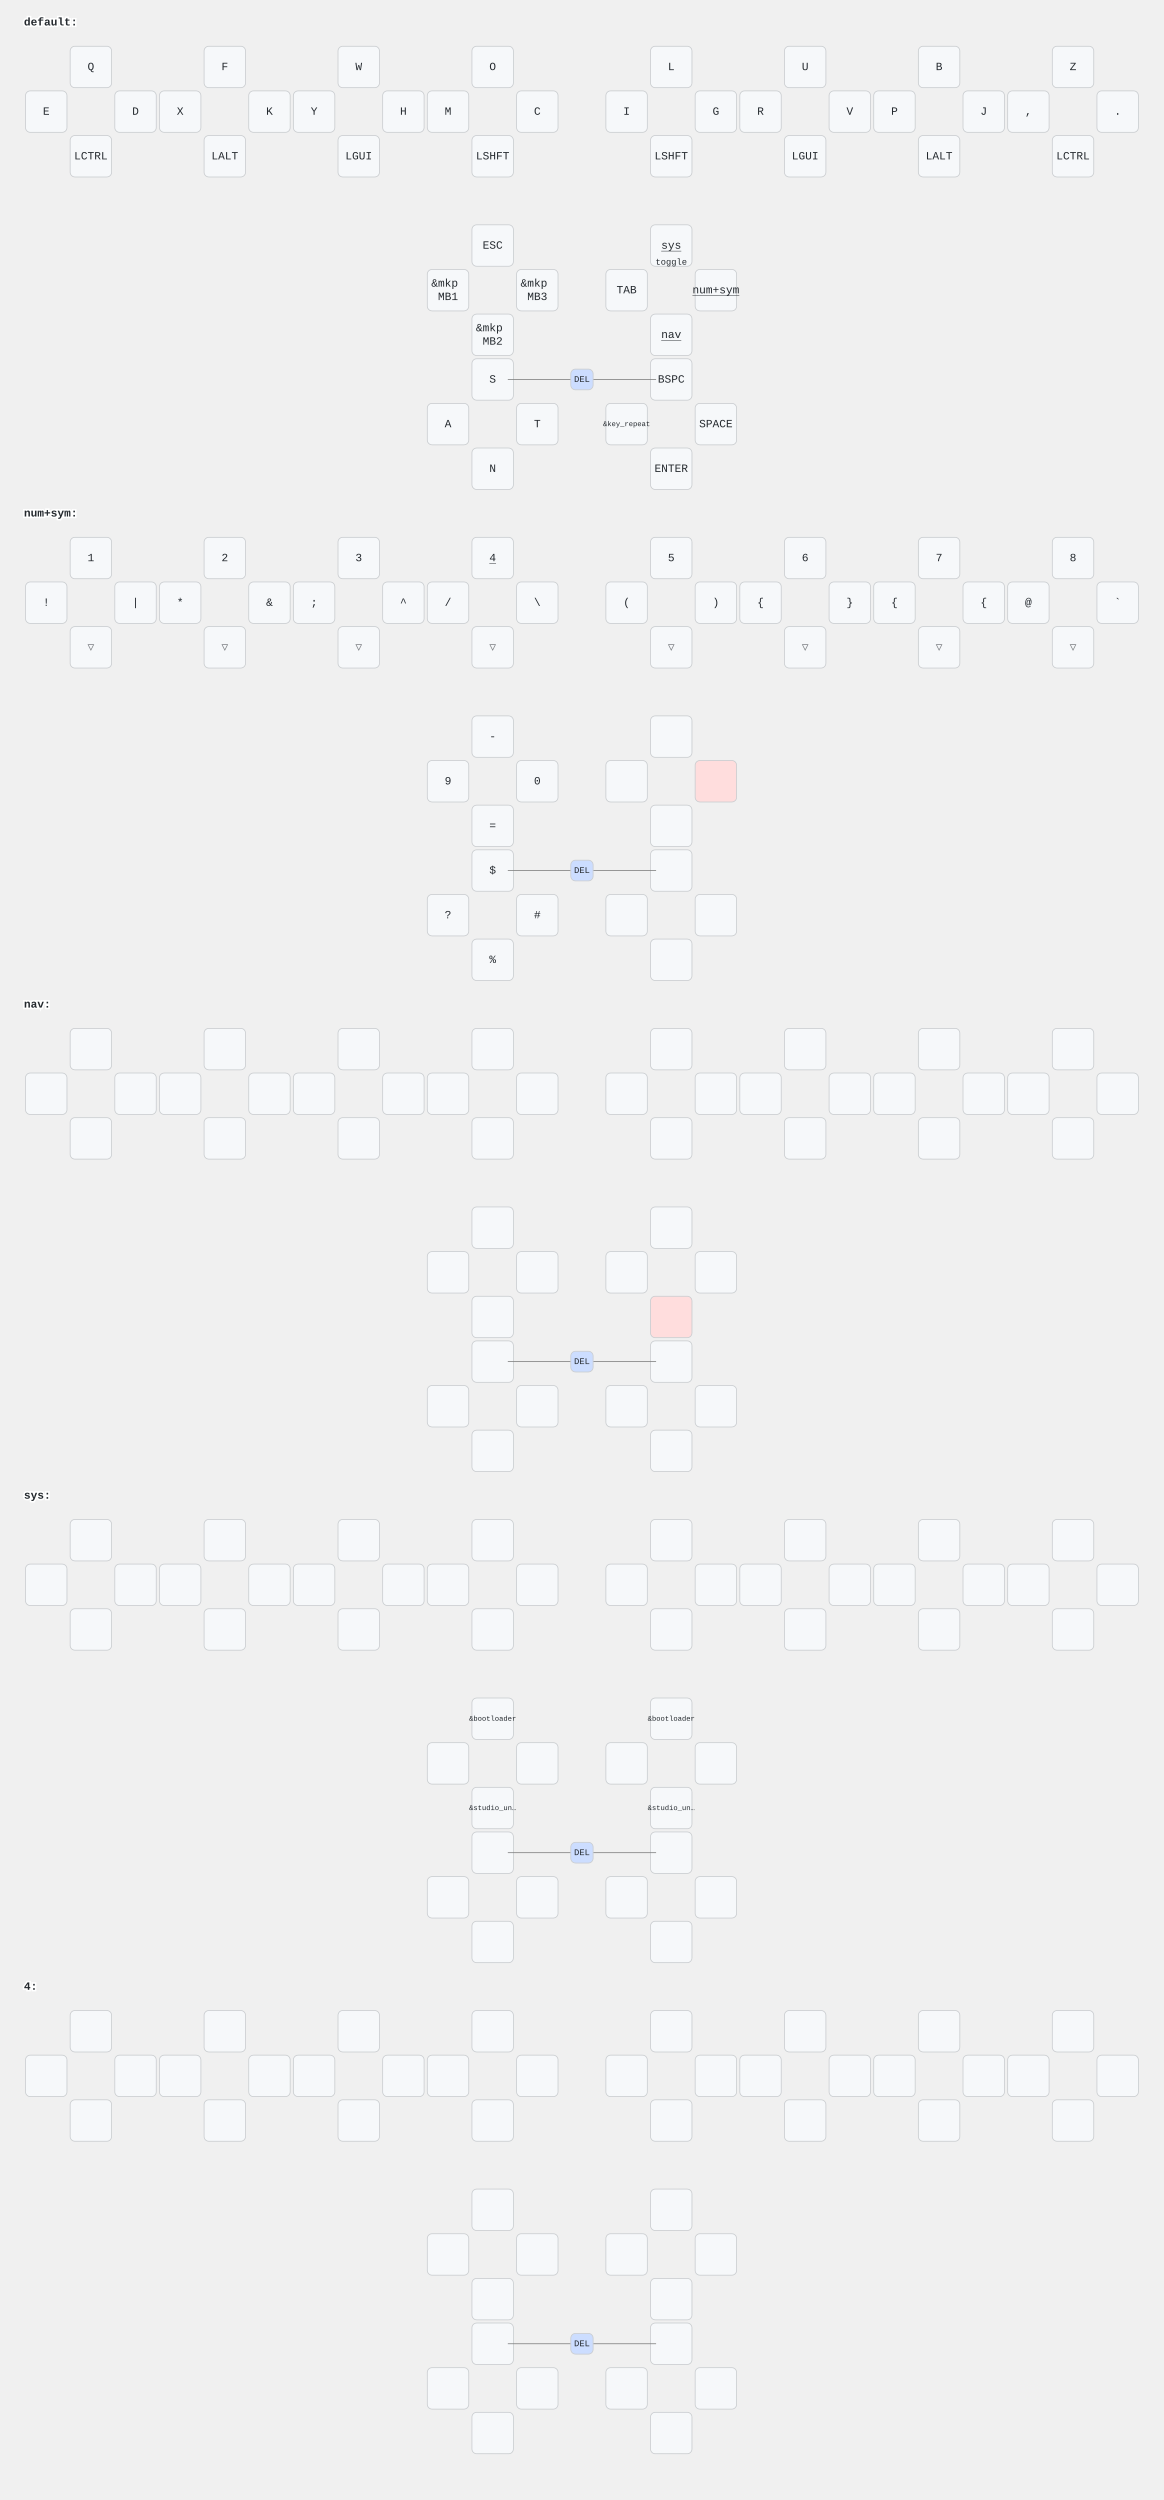
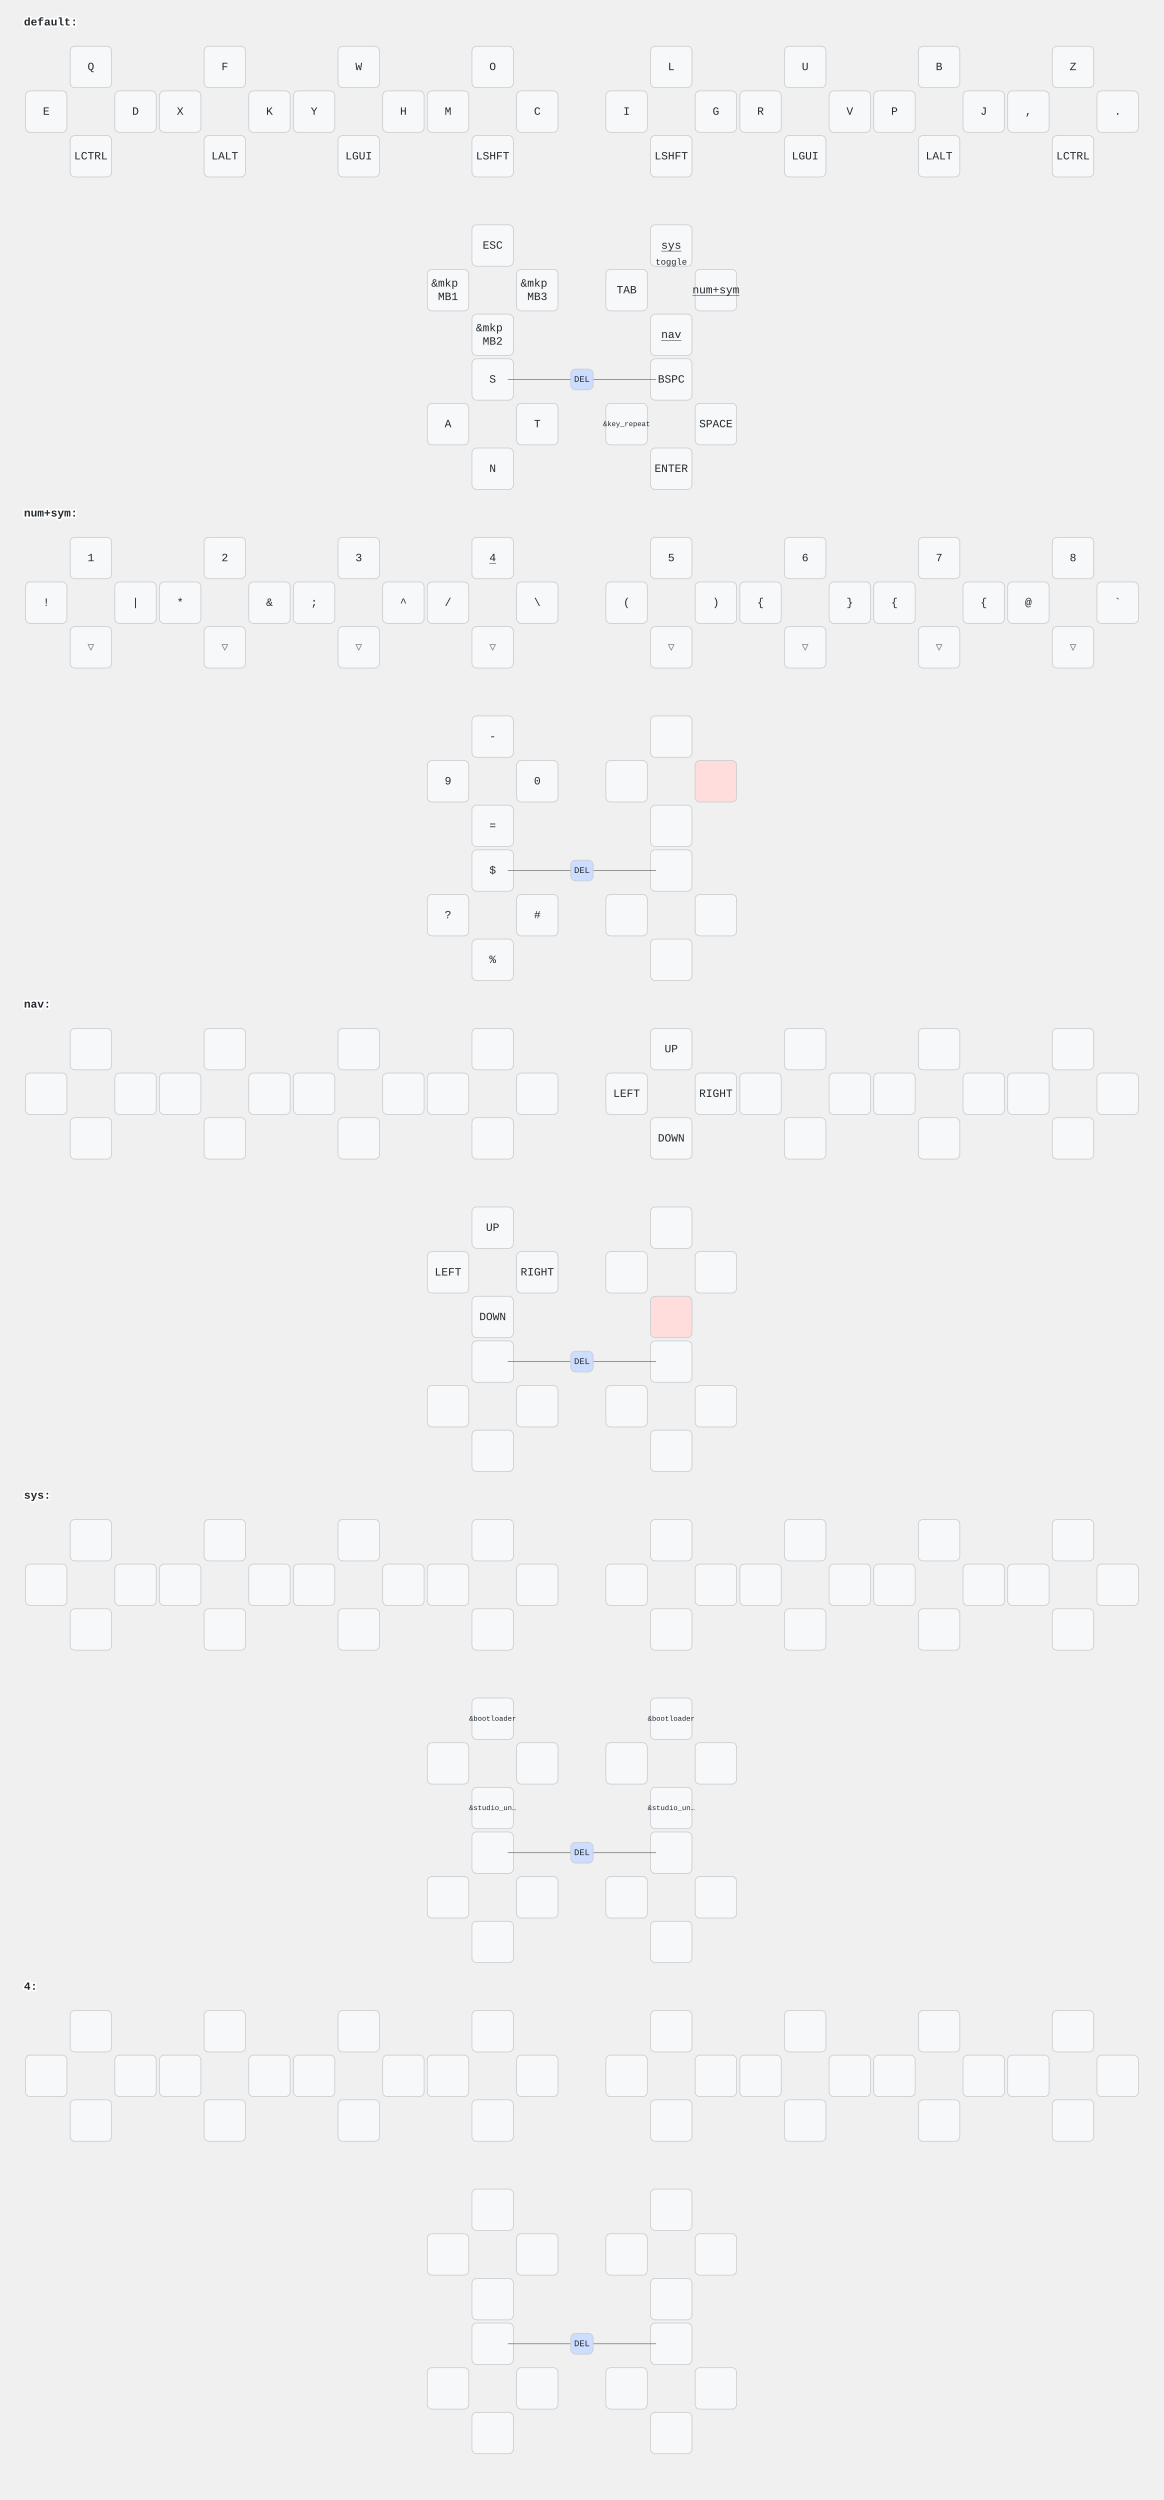
<svg xmlns="http://www.w3.org/2000/svg" width="1460" height="3136" viewBox="0 0 1460 3136" class="keymap">
  <style>/* inherit to force styles through use tags */
svg path {
    fill: inherit;
}

/* font and background color specifications */
svg.keymap {
    font-family: SFMono-Regular,Consolas,Liberation Mono,Menlo,monospace;
    font-size: 14px;
    font-kerning: normal;
    text-rendering: optimizeLegibility;
    fill: #24292e;
}

/* default key styling */
rect.key {
    fill: #f6f8fa;
}

rect.key, rect.combo {
    stroke: #c9cccf;
    stroke-width: 1;
}

/* default key side styling, only used is draw_key_sides is set */
rect.side {
    filter: brightness(90%);
}

/* color accent for combo boxes */
rect.combo, rect.combo-separate {
    fill: #cdf;
}

/* color accent for held keys */
rect.held, rect.combo.held {
    fill: #fdd;
}

/* color accent for ghost (optional) keys */
rect.ghost, rect.combo.ghost {
    stroke-dasharray: 4, 4;
    stroke-width: 2;
}

text {
    text-anchor: middle;
    dominant-baseline: middle;
}

/* styling for layer labels */
text.label {
    font-weight: bold;
    text-anchor: start;
    stroke: white;
    stroke-width: 4;
    paint-order: stroke;
}

/* styling for optional footer */
text.footer {
    text-anchor: end;
    dominant-baseline: auto;
    stroke: white;
    stroke-width: 4;
    paint-order: stroke;
}

/* styling for combo tap, and key non-tap label text */
text.combo, text.hold, text.shifted, text.left, text.right {
    font-size: 11px;
}

text.hold {
    text-anchor: middle;
    dominant-baseline: auto;
}

text.shifted {
    text-anchor: middle;
    dominant-baseline: hanging;
}

text.left {
    text-anchor: start;
}

text.right {
    text-anchor: end;
}

text.layer-activator {
    text-decoration: underline;
}

/* styling for hold/shifted label text in combo box */
text.combo.hold, text.combo.shifted, text.combo.left, text.combo.right {
    font-size: 8px;
}

/* lighter symbol for transparent keys */
text.trans {
    fill: #7b7e81;
}

/* styling for combo dendrons */
path.combo {
    stroke-width: 1;
    stroke: gray;
    fill: none;
}

/* Start Tabler Icons Cleanup */
/* cannot use height/width with glyphs */
.icon-tabler &gt; path {
    fill: inherit;
    stroke: inherit;
    stroke-width: 2;
}
/* hide tabler's default box */
.icon-tabler &gt; path[stroke="none"][fill="none"] {
    visibility: hidden;
}
/* End Tabler Icons Cleanup */
</style>
  <g transform="translate(30, 0)" class="layer-default">
    <text x="0" y="28" class="label" id="default">default:</text>
    <g transform="translate(0, 56)">
      <g transform="translate(84, 28)" class="key keypos-0">
        <rect rx="6" ry="6" x="-26" y="-26" width="52" height="52" class="key" />
        <text x="0" y="0" class="key tap">Q</text>
      </g>
      <g transform="translate(252, 28)" class="key keypos-1">
        <rect rx="6" ry="6" x="-26" y="-26" width="52" height="52" class="key" />
        <text x="0" y="0" class="key tap">F</text>
      </g>
      <g transform="translate(420, 28)" class="key keypos-2">
        <rect rx="6" ry="6" x="-26" y="-26" width="52" height="52" class="key" />
        <text x="0" y="0" class="key tap">W</text>
      </g>
      <g transform="translate(588, 28)" class="key keypos-3">
        <rect rx="6" ry="6" x="-26" y="-26" width="52" height="52" class="key" />
        <text x="0" y="0" class="key tap">O</text>
      </g>
      <g transform="translate(812, 28)" class="key keypos-4">
        <rect rx="6" ry="6" x="-26" y="-26" width="52" height="52" class="key" />
        <text x="0" y="0" class="key tap">L</text>
      </g>
      <g transform="translate(980, 28)" class="key keypos-5">
        <rect rx="6" ry="6" x="-26" y="-26" width="52" height="52" class="key" />
        <text x="0" y="0" class="key tap">U</text>
      </g>
      <g transform="translate(1148, 28)" class="key keypos-6">
        <rect rx="6" ry="6" x="-26" y="-26" width="52" height="52" class="key" />
        <text x="0" y="0" class="key tap">B</text>
      </g>
      <g transform="translate(1316, 28)" class="key keypos-7">
        <rect rx="6" ry="6" x="-26" y="-26" width="52" height="52" class="key" />
        <text x="0" y="0" class="key tap">Z</text>
      </g>
      <g transform="translate(28, 84)" class="key keypos-8">
        <rect rx="6" ry="6" x="-26" y="-26" width="52" height="52" class="key" />
        <text x="0" y="0" class="key tap">E</text>
      </g>
      <g transform="translate(140, 84)" class="key keypos-9">
        <rect rx="6" ry="6" x="-26" y="-26" width="52" height="52" class="key" />
        <text x="0" y="0" class="key tap">D</text>
      </g>
      <g transform="translate(196, 84)" class="key keypos-10">
        <rect rx="6" ry="6" x="-26" y="-26" width="52" height="52" class="key" />
        <text x="0" y="0" class="key tap">X</text>
      </g>
      <g transform="translate(308, 84)" class="key keypos-11">
        <rect rx="6" ry="6" x="-26" y="-26" width="52" height="52" class="key" />
        <text x="0" y="0" class="key tap">K</text>
      </g>
      <g transform="translate(364, 84)" class="key keypos-12">
        <rect rx="6" ry="6" x="-26" y="-26" width="52" height="52" class="key" />
        <text x="0" y="0" class="key tap">Y</text>
      </g>
      <g transform="translate(476, 84)" class="key keypos-13">
        <rect rx="6" ry="6" x="-26" y="-26" width="52" height="52" class="key" />
        <text x="0" y="0" class="key tap">H</text>
      </g>
      <g transform="translate(532, 84)" class="key keypos-14">
        <rect rx="6" ry="6" x="-26" y="-26" width="52" height="52" class="key" />
        <text x="0" y="0" class="key tap">M</text>
      </g>
      <g transform="translate(644, 84)" class="key keypos-15">
        <rect rx="6" ry="6" x="-26" y="-26" width="52" height="52" class="key" />
        <text x="0" y="0" class="key tap">C</text>
      </g>
      <g transform="translate(756, 84)" class="key keypos-16">
        <rect rx="6" ry="6" x="-26" y="-26" width="52" height="52" class="key" />
        <text x="0" y="0" class="key tap">I</text>
      </g>
      <g transform="translate(868, 84)" class="key keypos-17">
        <rect rx="6" ry="6" x="-26" y="-26" width="52" height="52" class="key" />
        <text x="0" y="0" class="key tap">G</text>
      </g>
      <g transform="translate(924, 84)" class="key keypos-18">
        <rect rx="6" ry="6" x="-26" y="-26" width="52" height="52" class="key" />
        <text x="0" y="0" class="key tap">R</text>
      </g>
      <g transform="translate(1036, 84)" class="key keypos-19">
        <rect rx="6" ry="6" x="-26" y="-26" width="52" height="52" class="key" />
        <text x="0" y="0" class="key tap">V</text>
      </g>
      <g transform="translate(1092, 84)" class="key keypos-20">
        <rect rx="6" ry="6" x="-26" y="-26" width="52" height="52" class="key" />
        <text x="0" y="0" class="key tap">P</text>
      </g>
      <g transform="translate(1204, 84)" class="key keypos-21">
        <rect rx="6" ry="6" x="-26" y="-26" width="52" height="52" class="key" />
        <text x="0" y="0" class="key tap">J</text>
      </g>
      <g transform="translate(1260, 84)" class="key keypos-22">
        <rect rx="6" ry="6" x="-26" y="-26" width="52" height="52" class="key" />
        <text x="0" y="0" class="key tap">,</text>
      </g>
      <g transform="translate(1372, 84)" class="key keypos-23">
        <rect rx="6" ry="6" x="-26" y="-26" width="52" height="52" class="key" />
        <text x="0" y="0" class="key tap">.</text>
      </g>
      <g transform="translate(84, 140)" class="key keypos-24">
        <rect rx="6" ry="6" x="-26" y="-26" width="52" height="52" class="key" />
        <text x="0" y="0" class="key tap">LCTRL</text>
      </g>
      <g transform="translate(252, 140)" class="key keypos-25">
        <rect rx="6" ry="6" x="-26" y="-26" width="52" height="52" class="key" />
        <text x="0" y="0" class="key tap">LALT</text>
      </g>
      <g transform="translate(420, 140)" class="key keypos-26">
        <rect rx="6" ry="6" x="-26" y="-26" width="52" height="52" class="key" />
        <text x="0" y="0" class="key tap">LGUI</text>
      </g>
      <g transform="translate(588, 140)" class="key keypos-27">
        <rect rx="6" ry="6" x="-26" y="-26" width="52" height="52" class="key" />
        <text x="0" y="0" class="key tap">LSHFT</text>
      </g>
      <g transform="translate(812, 140)" class="key keypos-28">
        <rect rx="6" ry="6" x="-26" y="-26" width="52" height="52" class="key" />
        <text x="0" y="0" class="key tap">LSHFT</text>
      </g>
      <g transform="translate(980, 140)" class="key keypos-29">
        <rect rx="6" ry="6" x="-26" y="-26" width="52" height="52" class="key" />
        <text x="0" y="0" class="key tap">LGUI</text>
      </g>
      <g transform="translate(1148, 140)" class="key keypos-30">
        <rect rx="6" ry="6" x="-26" y="-26" width="52" height="52" class="key" />
        <text x="0" y="0" class="key tap">LALT</text>
      </g>
      <g transform="translate(1316, 140)" class="key keypos-31">
        <rect rx="6" ry="6" x="-26" y="-26" width="52" height="52" class="key" />
        <text x="0" y="0" class="key tap">LCTRL</text>
      </g>
      <g transform="translate(588, 252)" class="key keypos-32">
        <rect rx="6" ry="6" x="-26" y="-26" width="52" height="52" class="key" />
        <text x="0" y="0" class="key tap">ESC</text>
      </g>
      <g transform="translate(812, 252)" class="key keypos-33">
        <rect rx="6" ry="6" x="-26" y="-26" width="52" height="52" class="key" />
        <a href="#sys">
          <text x="0" y="0" class="key tap layer-activator">sys</text>
        </a>
        <text x="0" y="24" class="key hold">toggle</text>
      </g>
      <g transform="translate(532, 308)" class="key keypos-34">
        <rect rx="6" ry="6" x="-26" y="-26" width="52" height="52" class="key" />
        <text x="0" y="0" class="key tap">
          <tspan x="0" dy="-0.6em">&amp;mkp</tspan>
          <tspan x="0" dy="1.2em">MB1</tspan>
        </text>
      </g>
      <g transform="translate(644, 308)" class="key keypos-35">
        <rect rx="6" ry="6" x="-26" y="-26" width="52" height="52" class="key" />
        <text x="0" y="0" class="key tap">
          <tspan x="0" dy="-0.6em">&amp;mkp</tspan>
          <tspan x="0" dy="1.2em">MB3</tspan>
        </text>
      </g>
      <g transform="translate(756, 308)" class="key keypos-36">
        <rect rx="6" ry="6" x="-26" y="-26" width="52" height="52" class="key" />
        <text x="0" y="0" class="key tap">TAB</text>
      </g>
      <g transform="translate(868, 308)" class="key keypos-37">
        <rect rx="6" ry="6" x="-26" y="-26" width="52" height="52" class="key" />
        <a href="#numsym">
          <text x="0" y="0" class="key tap layer-activator">num+sym</text>
        </a>
      </g>
      <g transform="translate(588, 364)" class="key keypos-38">
        <rect rx="6" ry="6" x="-26" y="-26" width="52" height="52" class="key" />
        <text x="0" y="0" class="key tap">
          <tspan x="0" dy="-0.6em">&amp;mkp</tspan>
          <tspan x="0" dy="1.2em">MB2</tspan>
        </text>
      </g>
      <g transform="translate(812, 364)" class="key keypos-39">
        <rect rx="6" ry="6" x="-26" y="-26" width="52" height="52" class="key" />
        <a href="#nav">
          <text x="0" y="0" class="key tap layer-activator">nav</text>
        </a>
      </g>
      <g transform="translate(588, 420)" class="key keypos-40">
        <rect rx="6" ry="6" x="-26" y="-26" width="52" height="52" class="key" />
        <text x="0" y="0" class="key tap">S</text>
      </g>
      <g transform="translate(812, 420)" class="key keypos-41">
        <rect rx="6" ry="6" x="-26" y="-26" width="52" height="52" class="key" />
        <text x="0" y="0" class="key tap">BSPC</text>
      </g>
      <g transform="translate(532, 476)" class="key keypos-42">
        <rect rx="6" ry="6" x="-26" y="-26" width="52" height="52" class="key" />
        <text x="0" y="0" class="key tap">A</text>
      </g>
      <g transform="translate(644, 476)" class="key keypos-43">
        <rect rx="6" ry="6" x="-26" y="-26" width="52" height="52" class="key" />
        <text x="0" y="0" class="key tap">T</text>
      </g>
      <g transform="translate(756, 476)" class="key keypos-44">
        <rect rx="6" ry="6" x="-26" y="-26" width="52" height="52" class="key" />
        <text x="0" y="0" class="key tap">
          <tspan style="font-size: 64%">&amp;key_repeat</tspan>
        </text>
      </g>
      <g transform="translate(868, 476)" class="key keypos-45">
        <rect rx="6" ry="6" x="-26" y="-26" width="52" height="52" class="key" />
        <text x="0" y="0" class="key tap">SPACE</text>
      </g>
      <g transform="translate(588, 532)" class="key keypos-46">
        <rect rx="6" ry="6" x="-26" y="-26" width="52" height="52" class="key" />
        <text x="0" y="0" class="key tap">N</text>
      </g>
      <g transform="translate(812, 532)" class="key keypos-47">
        <rect rx="6" ry="6" x="-26" y="-26" width="52" height="52" class="key" />
        <text x="0" y="0" class="key tap">ENTER</text>
      </g>
      <g class="combo combopos-0">
        <path d="M700,420 l-93,0" class="combo" />
        <path d="M700,420 l93,0" class="combo" />
        <rect rx="6" ry="6" x="686" y="407" width="28" height="26" class="combo" />
        <text x="700" y="420" class="combo tap">DEL</text>
      </g>
    </g>
  </g>
  <g transform="translate(30, 616)" class="layer-num+sym">
    <text x="0" y="28" class="label" id="numsym">num+sym:</text>
    <g transform="translate(0, 56)">
      <g transform="translate(84, 28)" class="key keypos-0">
        <rect rx="6" ry="6" x="-26" y="-26" width="52" height="52" class="key" />
        <text x="0" y="0" class="key tap">1</text>
      </g>
      <g transform="translate(252, 28)" class="key keypos-1">
        <rect rx="6" ry="6" x="-26" y="-26" width="52" height="52" class="key" />
        <text x="0" y="0" class="key tap">2</text>
      </g>
      <g transform="translate(420, 28)" class="key keypos-2">
        <rect rx="6" ry="6" x="-26" y="-26" width="52" height="52" class="key" />
        <text x="0" y="0" class="key tap">3</text>
      </g>
      <g transform="translate(588, 28)" class="key keypos-3">
        <rect rx="6" ry="6" x="-26" y="-26" width="52" height="52" class="key" />
        <a href="#x_x">
          <text x="0" y="0" class="key tap layer-activator">4</text>
        </a>
      </g>
      <g transform="translate(812, 28)" class="key keypos-4">
        <rect rx="6" ry="6" x="-26" y="-26" width="52" height="52" class="key" />
        <text x="0" y="0" class="key tap">5</text>
      </g>
      <g transform="translate(980, 28)" class="key keypos-5">
        <rect rx="6" ry="6" x="-26" y="-26" width="52" height="52" class="key" />
        <text x="0" y="0" class="key tap">6</text>
      </g>
      <g transform="translate(1148, 28)" class="key keypos-6">
        <rect rx="6" ry="6" x="-26" y="-26" width="52" height="52" class="key" />
        <text x="0" y="0" class="key tap">7</text>
      </g>
      <g transform="translate(1316, 28)" class="key keypos-7">
        <rect rx="6" ry="6" x="-26" y="-26" width="52" height="52" class="key" />
        <text x="0" y="0" class="key tap">8</text>
      </g>
      <g transform="translate(28, 84)" class="key keypos-8">
        <rect rx="6" ry="6" x="-26" y="-26" width="52" height="52" class="key" />
        <text x="0" y="0" class="key tap">!</text>
      </g>
      <g transform="translate(140, 84)" class="key keypos-9">
        <rect rx="6" ry="6" x="-26" y="-26" width="52" height="52" class="key" />
        <text x="0" y="0" class="key tap">|</text>
      </g>
      <g transform="translate(196, 84)" class="key keypos-10">
        <rect rx="6" ry="6" x="-26" y="-26" width="52" height="52" class="key" />
        <text x="0" y="0" class="key tap">*</text>
      </g>
      <g transform="translate(308, 84)" class="key keypos-11">
        <rect rx="6" ry="6" x="-26" y="-26" width="52" height="52" class="key" />
        <text x="0" y="0" class="key tap">&amp;</text>
      </g>
      <g transform="translate(364, 84)" class="key keypos-12">
        <rect rx="6" ry="6" x="-26" y="-26" width="52" height="52" class="key" />
        <text x="0" y="0" class="key tap">;</text>
      </g>
      <g transform="translate(476, 84)" class="key keypos-13">
        <rect rx="6" ry="6" x="-26" y="-26" width="52" height="52" class="key" />
        <text x="0" y="0" class="key tap">^</text>
      </g>
      <g transform="translate(532, 84)" class="key keypos-14">
        <rect rx="6" ry="6" x="-26" y="-26" width="52" height="52" class="key" />
        <text x="0" y="0" class="key tap">/</text>
      </g>
      <g transform="translate(644, 84)" class="key keypos-15">
        <rect rx="6" ry="6" x="-26" y="-26" width="52" height="52" class="key" />
        <text x="0" y="0" class="key tap">\</text>
      </g>
      <g transform="translate(756, 84)" class="key keypos-16">
        <rect rx="6" ry="6" x="-26" y="-26" width="52" height="52" class="key" />
        <text x="0" y="0" class="key tap">(</text>
      </g>
      <g transform="translate(868, 84)" class="key keypos-17">
        <rect rx="6" ry="6" x="-26" y="-26" width="52" height="52" class="key" />
        <text x="0" y="0" class="key tap">)</text>
      </g>
      <g transform="translate(924, 84)" class="key keypos-18">
        <rect rx="6" ry="6" x="-26" y="-26" width="52" height="52" class="key" />
        <text x="0" y="0" class="key tap">{</text>
      </g>
      <g transform="translate(1036, 84)" class="key keypos-19">
        <rect rx="6" ry="6" x="-26" y="-26" width="52" height="52" class="key" />
        <text x="0" y="0" class="key tap">}</text>
      </g>
      <g transform="translate(1092, 84)" class="key keypos-20">
        <rect rx="6" ry="6" x="-26" y="-26" width="52" height="52" class="key" />
        <text x="0" y="0" class="key tap">{</text>
      </g>
      <g transform="translate(1204, 84)" class="key keypos-21">
        <rect rx="6" ry="6" x="-26" y="-26" width="52" height="52" class="key" />
        <text x="0" y="0" class="key tap">{</text>
      </g>
      <g transform="translate(1260, 84)" class="key keypos-22">
        <rect rx="6" ry="6" x="-26" y="-26" width="52" height="52" class="key" />
        <text x="0" y="0" class="key tap">@</text>
      </g>
      <g transform="translate(1372, 84)" class="key keypos-23">
        <rect rx="6" ry="6" x="-26" y="-26" width="52" height="52" class="key" />
        <text x="0" y="0" class="key tap">`</text>
      </g>
      <g transform="translate(84, 140)" class="key trans keypos-24">
        <rect rx="6" ry="6" x="-26" y="-26" width="52" height="52" class="key trans" />
        <text x="0" y="0" class="key trans tap">▽</text>
      </g>
      <g transform="translate(252, 140)" class="key trans keypos-25">
        <rect rx="6" ry="6" x="-26" y="-26" width="52" height="52" class="key trans" />
        <text x="0" y="0" class="key trans tap">▽</text>
      </g>
      <g transform="translate(420, 140)" class="key trans keypos-26">
        <rect rx="6" ry="6" x="-26" y="-26" width="52" height="52" class="key trans" />
        <text x="0" y="0" class="key trans tap">▽</text>
      </g>
      <g transform="translate(588, 140)" class="key trans keypos-27">
        <rect rx="6" ry="6" x="-26" y="-26" width="52" height="52" class="key trans" />
        <text x="0" y="0" class="key trans tap">▽</text>
      </g>
      <g transform="translate(812, 140)" class="key trans keypos-28">
        <rect rx="6" ry="6" x="-26" y="-26" width="52" height="52" class="key trans" />
        <text x="0" y="0" class="key trans tap">▽</text>
      </g>
      <g transform="translate(980, 140)" class="key trans keypos-29">
        <rect rx="6" ry="6" x="-26" y="-26" width="52" height="52" class="key trans" />
        <text x="0" y="0" class="key trans tap">▽</text>
      </g>
      <g transform="translate(1148, 140)" class="key trans keypos-30">
        <rect rx="6" ry="6" x="-26" y="-26" width="52" height="52" class="key trans" />
        <text x="0" y="0" class="key trans tap">▽</text>
      </g>
      <g transform="translate(1316, 140)" class="key trans keypos-31">
        <rect rx="6" ry="6" x="-26" y="-26" width="52" height="52" class="key trans" />
        <text x="0" y="0" class="key trans tap">▽</text>
      </g>
      <g transform="translate(588, 252)" class="key keypos-32">
        <rect rx="6" ry="6" x="-26" y="-26" width="52" height="52" class="key" />
        <text x="0" y="0" class="key tap">-</text>
      </g>
      <g transform="translate(812, 252)" class="key keypos-33">
        <rect rx="6" ry="6" x="-26" y="-26" width="52" height="52" class="key" />
      </g>
      <g transform="translate(532, 308)" class="key keypos-34">
        <rect rx="6" ry="6" x="-26" y="-26" width="52" height="52" class="key" />
        <text x="0" y="0" class="key tap">9</text>
      </g>
      <g transform="translate(644, 308)" class="key keypos-35">
        <rect rx="6" ry="6" x="-26" y="-26" width="52" height="52" class="key" />
        <text x="0" y="0" class="key tap">0</text>
      </g>
      <g transform="translate(756, 308)" class="key keypos-36">
        <rect rx="6" ry="6" x="-26" y="-26" width="52" height="52" class="key" />
      </g>
      <g transform="translate(868, 308)" class="key held keypos-37">
        <rect rx="6" ry="6" x="-26" y="-26" width="52" height="52" class="key held" />
      </g>
      <g transform="translate(588, 364)" class="key keypos-38">
        <rect rx="6" ry="6" x="-26" y="-26" width="52" height="52" class="key" />
        <text x="0" y="0" class="key tap">=</text>
      </g>
      <g transform="translate(812, 364)" class="key keypos-39">
        <rect rx="6" ry="6" x="-26" y="-26" width="52" height="52" class="key" />
      </g>
      <g transform="translate(588, 420)" class="key keypos-40">
        <rect rx="6" ry="6" x="-26" y="-26" width="52" height="52" class="key" />
        <text x="0" y="0" class="key tap">$</text>
      </g>
      <g transform="translate(812, 420)" class="key keypos-41">
        <rect rx="6" ry="6" x="-26" y="-26" width="52" height="52" class="key" />
      </g>
      <g transform="translate(532, 476)" class="key keypos-42">
        <rect rx="6" ry="6" x="-26" y="-26" width="52" height="52" class="key" />
        <text x="0" y="0" class="key tap">?</text>
      </g>
      <g transform="translate(644, 476)" class="key keypos-43">
        <rect rx="6" ry="6" x="-26" y="-26" width="52" height="52" class="key" />
        <text x="0" y="0" class="key tap">#</text>
      </g>
      <g transform="translate(756, 476)" class="key keypos-44">
        <rect rx="6" ry="6" x="-26" y="-26" width="52" height="52" class="key" />
      </g>
      <g transform="translate(868, 476)" class="key keypos-45">
        <rect rx="6" ry="6" x="-26" y="-26" width="52" height="52" class="key" />
      </g>
      <g transform="translate(588, 532)" class="key keypos-46">
        <rect rx="6" ry="6" x="-26" y="-26" width="52" height="52" class="key" />
        <text x="0" y="0" class="key tap">%</text>
      </g>
      <g transform="translate(812, 532)" class="key keypos-47">
        <rect rx="6" ry="6" x="-26" y="-26" width="52" height="52" class="key" />
      </g>
      <g class="combo combopos-0">
        <path d="M700,420 l-93,0" class="combo" />
        <path d="M700,420 l93,0" class="combo" />
        <rect rx="6" ry="6" x="686" y="407" width="28" height="26" class="combo" />
        <text x="700" y="420" class="combo tap">DEL</text>
      </g>
    </g>
  </g>
  <g transform="translate(30, 1232)" class="layer-nav">
    <text x="0" y="28" class="label" id="nav">nav:</text>
    <g transform="translate(0, 56)">
      <g transform="translate(84, 28)" class="key keypos-0">
        <rect rx="6" ry="6" x="-26" y="-26" width="52" height="52" class="key" />
      </g>
      <g transform="translate(252, 28)" class="key keypos-1">
        <rect rx="6" ry="6" x="-26" y="-26" width="52" height="52" class="key" />
      </g>
      <g transform="translate(420, 28)" class="key keypos-2">
        <rect rx="6" ry="6" x="-26" y="-26" width="52" height="52" class="key" />
      </g>
      <g transform="translate(588, 28)" class="key keypos-3">
        <rect rx="6" ry="6" x="-26" y="-26" width="52" height="52" class="key" />
      </g>
      <g transform="translate(812, 28)" class="key keypos-4">
        <rect rx="6" ry="6" x="-26" y="-26" width="52" height="52" class="key" />
+         <text x="0" y="0" class="key tap">UP</text>
      </g>
      <g transform="translate(980, 28)" class="key keypos-5">
        <rect rx="6" ry="6" x="-26" y="-26" width="52" height="52" class="key" />
      </g>
      <g transform="translate(1148, 28)" class="key keypos-6">
        <rect rx="6" ry="6" x="-26" y="-26" width="52" height="52" class="key" />
      </g>
      <g transform="translate(1316, 28)" class="key keypos-7">
        <rect rx="6" ry="6" x="-26" y="-26" width="52" height="52" class="key" />
      </g>
      <g transform="translate(28, 84)" class="key keypos-8">
        <rect rx="6" ry="6" x="-26" y="-26" width="52" height="52" class="key" />
      </g>
      <g transform="translate(140, 84)" class="key keypos-9">
        <rect rx="6" ry="6" x="-26" y="-26" width="52" height="52" class="key" />
      </g>
      <g transform="translate(196, 84)" class="key keypos-10">
        <rect rx="6" ry="6" x="-26" y="-26" width="52" height="52" class="key" />
      </g>
      <g transform="translate(308, 84)" class="key keypos-11">
        <rect rx="6" ry="6" x="-26" y="-26" width="52" height="52" class="key" />
      </g>
      <g transform="translate(364, 84)" class="key keypos-12">
        <rect rx="6" ry="6" x="-26" y="-26" width="52" height="52" class="key" />
      </g>
      <g transform="translate(476, 84)" class="key keypos-13">
        <rect rx="6" ry="6" x="-26" y="-26" width="52" height="52" class="key" />
      </g>
      <g transform="translate(532, 84)" class="key keypos-14">
        <rect rx="6" ry="6" x="-26" y="-26" width="52" height="52" class="key" />
      </g>
      <g transform="translate(644, 84)" class="key keypos-15">
        <rect rx="6" ry="6" x="-26" y="-26" width="52" height="52" class="key" />
      </g>
      <g transform="translate(756, 84)" class="key keypos-16">
        <rect rx="6" ry="6" x="-26" y="-26" width="52" height="52" class="key" />
+         <text x="0" y="0" class="key tap">LEFT</text>
      </g>
      <g transform="translate(868, 84)" class="key keypos-17">
        <rect rx="6" ry="6" x="-26" y="-26" width="52" height="52" class="key" />
+         <text x="0" y="0" class="key tap">RIGHT</text>
      </g>
      <g transform="translate(924, 84)" class="key keypos-18">
        <rect rx="6" ry="6" x="-26" y="-26" width="52" height="52" class="key" />
      </g>
      <g transform="translate(1036, 84)" class="key keypos-19">
        <rect rx="6" ry="6" x="-26" y="-26" width="52" height="52" class="key" />
      </g>
      <g transform="translate(1092, 84)" class="key keypos-20">
        <rect rx="6" ry="6" x="-26" y="-26" width="52" height="52" class="key" />
      </g>
      <g transform="translate(1204, 84)" class="key keypos-21">
        <rect rx="6" ry="6" x="-26" y="-26" width="52" height="52" class="key" />
      </g>
      <g transform="translate(1260, 84)" class="key keypos-22">
        <rect rx="6" ry="6" x="-26" y="-26" width="52" height="52" class="key" />
      </g>
      <g transform="translate(1372, 84)" class="key keypos-23">
        <rect rx="6" ry="6" x="-26" y="-26" width="52" height="52" class="key" />
      </g>
      <g transform="translate(84, 140)" class="key keypos-24">
        <rect rx="6" ry="6" x="-26" y="-26" width="52" height="52" class="key" />
      </g>
      <g transform="translate(252, 140)" class="key keypos-25">
        <rect rx="6" ry="6" x="-26" y="-26" width="52" height="52" class="key" />
      </g>
      <g transform="translate(420, 140)" class="key keypos-26">
        <rect rx="6" ry="6" x="-26" y="-26" width="52" height="52" class="key" />
      </g>
      <g transform="translate(588, 140)" class="key keypos-27">
        <rect rx="6" ry="6" x="-26" y="-26" width="52" height="52" class="key" />
      </g>
      <g transform="translate(812, 140)" class="key keypos-28">
        <rect rx="6" ry="6" x="-26" y="-26" width="52" height="52" class="key" />
+         <text x="0" y="0" class="key tap">DOWN</text>
      </g>
      <g transform="translate(980, 140)" class="key keypos-29">
        <rect rx="6" ry="6" x="-26" y="-26" width="52" height="52" class="key" />
      </g>
      <g transform="translate(1148, 140)" class="key keypos-30">
        <rect rx="6" ry="6" x="-26" y="-26" width="52" height="52" class="key" />
      </g>
      <g transform="translate(1316, 140)" class="key keypos-31">
        <rect rx="6" ry="6" x="-26" y="-26" width="52" height="52" class="key" />
      </g>
      <g transform="translate(588, 252)" class="key keypos-32">
        <rect rx="6" ry="6" x="-26" y="-26" width="52" height="52" class="key" />
+         <text x="0" y="0" class="key tap">UP</text>
      </g>
      <g transform="translate(812, 252)" class="key keypos-33">
        <rect rx="6" ry="6" x="-26" y="-26" width="52" height="52" class="key" />
      </g>
      <g transform="translate(532, 308)" class="key keypos-34">
        <rect rx="6" ry="6" x="-26" y="-26" width="52" height="52" class="key" />
+         <text x="0" y="0" class="key tap">LEFT</text>
      </g>
      <g transform="translate(644, 308)" class="key keypos-35">
        <rect rx="6" ry="6" x="-26" y="-26" width="52" height="52" class="key" />
+         <text x="0" y="0" class="key tap">RIGHT</text>
      </g>
      <g transform="translate(756, 308)" class="key keypos-36">
        <rect rx="6" ry="6" x="-26" y="-26" width="52" height="52" class="key" />
      </g>
      <g transform="translate(868, 308)" class="key keypos-37">
        <rect rx="6" ry="6" x="-26" y="-26" width="52" height="52" class="key" />
      </g>
      <g transform="translate(588, 364)" class="key keypos-38">
        <rect rx="6" ry="6" x="-26" y="-26" width="52" height="52" class="key" />
+         <text x="0" y="0" class="key tap">DOWN</text>
      </g>
      <g transform="translate(812, 364)" class="key held keypos-39">
        <rect rx="6" ry="6" x="-26" y="-26" width="52" height="52" class="key held" />
      </g>
      <g transform="translate(588, 420)" class="key keypos-40">
        <rect rx="6" ry="6" x="-26" y="-26" width="52" height="52" class="key" />
      </g>
      <g transform="translate(812, 420)" class="key keypos-41">
        <rect rx="6" ry="6" x="-26" y="-26" width="52" height="52" class="key" />
      </g>
      <g transform="translate(532, 476)" class="key keypos-42">
        <rect rx="6" ry="6" x="-26" y="-26" width="52" height="52" class="key" />
      </g>
      <g transform="translate(644, 476)" class="key keypos-43">
        <rect rx="6" ry="6" x="-26" y="-26" width="52" height="52" class="key" />
      </g>
      <g transform="translate(756, 476)" class="key keypos-44">
        <rect rx="6" ry="6" x="-26" y="-26" width="52" height="52" class="key" />
      </g>
      <g transform="translate(868, 476)" class="key keypos-45">
        <rect rx="6" ry="6" x="-26" y="-26" width="52" height="52" class="key" />
      </g>
      <g transform="translate(588, 532)" class="key keypos-46">
        <rect rx="6" ry="6" x="-26" y="-26" width="52" height="52" class="key" />
      </g>
      <g transform="translate(812, 532)" class="key keypos-47">
        <rect rx="6" ry="6" x="-26" y="-26" width="52" height="52" class="key" />
      </g>
      <g class="combo combopos-0">
        <path d="M700,420 l-93,0" class="combo" />
        <path d="M700,420 l93,0" class="combo" />
        <rect rx="6" ry="6" x="686" y="407" width="28" height="26" class="combo" />
        <text x="700" y="420" class="combo tap">DEL</text>
      </g>
    </g>
  </g>
  <g transform="translate(30, 1848)" class="layer-sys">
    <text x="0" y="28" class="label" id="sys">sys:</text>
    <g transform="translate(0, 56)">
      <g transform="translate(84, 28)" class="key keypos-0">
        <rect rx="6" ry="6" x="-26" y="-26" width="52" height="52" class="key" />
      </g>
      <g transform="translate(252, 28)" class="key keypos-1">
        <rect rx="6" ry="6" x="-26" y="-26" width="52" height="52" class="key" />
      </g>
      <g transform="translate(420, 28)" class="key keypos-2">
        <rect rx="6" ry="6" x="-26" y="-26" width="52" height="52" class="key" />
      </g>
      <g transform="translate(588, 28)" class="key keypos-3">
        <rect rx="6" ry="6" x="-26" y="-26" width="52" height="52" class="key" />
      </g>
      <g transform="translate(812, 28)" class="key keypos-4">
        <rect rx="6" ry="6" x="-26" y="-26" width="52" height="52" class="key" />
      </g>
      <g transform="translate(980, 28)" class="key keypos-5">
        <rect rx="6" ry="6" x="-26" y="-26" width="52" height="52" class="key" />
      </g>
      <g transform="translate(1148, 28)" class="key keypos-6">
        <rect rx="6" ry="6" x="-26" y="-26" width="52" height="52" class="key" />
      </g>
      <g transform="translate(1316, 28)" class="key keypos-7">
        <rect rx="6" ry="6" x="-26" y="-26" width="52" height="52" class="key" />
      </g>
      <g transform="translate(28, 84)" class="key keypos-8">
        <rect rx="6" ry="6" x="-26" y="-26" width="52" height="52" class="key" />
      </g>
      <g transform="translate(140, 84)" class="key keypos-9">
        <rect rx="6" ry="6" x="-26" y="-26" width="52" height="52" class="key" />
      </g>
      <g transform="translate(196, 84)" class="key keypos-10">
        <rect rx="6" ry="6" x="-26" y="-26" width="52" height="52" class="key" />
      </g>
      <g transform="translate(308, 84)" class="key keypos-11">
        <rect rx="6" ry="6" x="-26" y="-26" width="52" height="52" class="key" />
      </g>
      <g transform="translate(364, 84)" class="key keypos-12">
        <rect rx="6" ry="6" x="-26" y="-26" width="52" height="52" class="key" />
      </g>
      <g transform="translate(476, 84)" class="key keypos-13">
        <rect rx="6" ry="6" x="-26" y="-26" width="52" height="52" class="key" />
      </g>
      <g transform="translate(532, 84)" class="key keypos-14">
        <rect rx="6" ry="6" x="-26" y="-26" width="52" height="52" class="key" />
      </g>
      <g transform="translate(644, 84)" class="key keypos-15">
        <rect rx="6" ry="6" x="-26" y="-26" width="52" height="52" class="key" />
      </g>
      <g transform="translate(756, 84)" class="key keypos-16">
        <rect rx="6" ry="6" x="-26" y="-26" width="52" height="52" class="key" />
      </g>
      <g transform="translate(868, 84)" class="key keypos-17">
        <rect rx="6" ry="6" x="-26" y="-26" width="52" height="52" class="key" />
      </g>
      <g transform="translate(924, 84)" class="key keypos-18">
        <rect rx="6" ry="6" x="-26" y="-26" width="52" height="52" class="key" />
      </g>
      <g transform="translate(1036, 84)" class="key keypos-19">
        <rect rx="6" ry="6" x="-26" y="-26" width="52" height="52" class="key" />
      </g>
      <g transform="translate(1092, 84)" class="key keypos-20">
        <rect rx="6" ry="6" x="-26" y="-26" width="52" height="52" class="key" />
      </g>
      <g transform="translate(1204, 84)" class="key keypos-21">
        <rect rx="6" ry="6" x="-26" y="-26" width="52" height="52" class="key" />
      </g>
      <g transform="translate(1260, 84)" class="key keypos-22">
        <rect rx="6" ry="6" x="-26" y="-26" width="52" height="52" class="key" />
      </g>
      <g transform="translate(1372, 84)" class="key keypos-23">
        <rect rx="6" ry="6" x="-26" y="-26" width="52" height="52" class="key" />
      </g>
      <g transform="translate(84, 140)" class="key keypos-24">
        <rect rx="6" ry="6" x="-26" y="-26" width="52" height="52" class="key" />
      </g>
      <g transform="translate(252, 140)" class="key keypos-25">
        <rect rx="6" ry="6" x="-26" y="-26" width="52" height="52" class="key" />
      </g>
      <g transform="translate(420, 140)" class="key keypos-26">
        <rect rx="6" ry="6" x="-26" y="-26" width="52" height="52" class="key" />
      </g>
      <g transform="translate(588, 140)" class="key keypos-27">
        <rect rx="6" ry="6" x="-26" y="-26" width="52" height="52" class="key" />
      </g>
      <g transform="translate(812, 140)" class="key keypos-28">
        <rect rx="6" ry="6" x="-26" y="-26" width="52" height="52" class="key" />
      </g>
      <g transform="translate(980, 140)" class="key keypos-29">
        <rect rx="6" ry="6" x="-26" y="-26" width="52" height="52" class="key" />
      </g>
      <g transform="translate(1148, 140)" class="key keypos-30">
        <rect rx="6" ry="6" x="-26" y="-26" width="52" height="52" class="key" />
      </g>
      <g transform="translate(1316, 140)" class="key keypos-31">
        <rect rx="6" ry="6" x="-26" y="-26" width="52" height="52" class="key" />
      </g>
      <g transform="translate(588, 252)" class="key keypos-32">
        <rect rx="6" ry="6" x="-26" y="-26" width="52" height="52" class="key" />
        <text x="0" y="0" class="key tap">
          <tspan style="font-size: 64%">&amp;bootloader</tspan>
        </text>
      </g>
      <g transform="translate(812, 252)" class="key keypos-33">
        <rect rx="6" ry="6" x="-26" y="-26" width="52" height="52" class="key" />
        <text x="0" y="0" class="key tap">
          <tspan style="font-size: 64%">&amp;bootloader</tspan>
        </text>
      </g>
      <g transform="translate(532, 308)" class="key keypos-34">
        <rect rx="6" ry="6" x="-26" y="-26" width="52" height="52" class="key" />
      </g>
      <g transform="translate(644, 308)" class="key keypos-35">
        <rect rx="6" ry="6" x="-26" y="-26" width="52" height="52" class="key" />
      </g>
      <g transform="translate(756, 308)" class="key keypos-36">
        <rect rx="6" ry="6" x="-26" y="-26" width="52" height="52" class="key" />
      </g>
      <g transform="translate(868, 308)" class="key keypos-37">
        <rect rx="6" ry="6" x="-26" y="-26" width="52" height="52" class="key" />
      </g>
      <g transform="translate(588, 364)" class="key keypos-38">
        <rect rx="6" ry="6" x="-26" y="-26" width="52" height="52" class="key" />
        <text x="0" y="0" class="key tap">
          <tspan style="font-size: 64%">&amp;studio_un…</tspan>
        </text>
      </g>
      <g transform="translate(812, 364)" class="key keypos-39">
        <rect rx="6" ry="6" x="-26" y="-26" width="52" height="52" class="key" />
        <text x="0" y="0" class="key tap">
          <tspan style="font-size: 64%">&amp;studio_un…</tspan>
        </text>
      </g>
      <g transform="translate(588, 420)" class="key keypos-40">
        <rect rx="6" ry="6" x="-26" y="-26" width="52" height="52" class="key" />
      </g>
      <g transform="translate(812, 420)" class="key keypos-41">
        <rect rx="6" ry="6" x="-26" y="-26" width="52" height="52" class="key" />
      </g>
      <g transform="translate(532, 476)" class="key keypos-42">
        <rect rx="6" ry="6" x="-26" y="-26" width="52" height="52" class="key" />
      </g>
      <g transform="translate(644, 476)" class="key keypos-43">
        <rect rx="6" ry="6" x="-26" y="-26" width="52" height="52" class="key" />
      </g>
      <g transform="translate(756, 476)" class="key keypos-44">
        <rect rx="6" ry="6" x="-26" y="-26" width="52" height="52" class="key" />
      </g>
      <g transform="translate(868, 476)" class="key keypos-45">
        <rect rx="6" ry="6" x="-26" y="-26" width="52" height="52" class="key" />
      </g>
      <g transform="translate(588, 532)" class="key keypos-46">
        <rect rx="6" ry="6" x="-26" y="-26" width="52" height="52" class="key" />
      </g>
      <g transform="translate(812, 532)" class="key keypos-47">
        <rect rx="6" ry="6" x="-26" y="-26" width="52" height="52" class="key" />
      </g>
      <g class="combo combopos-0">
        <path d="M700,420 l-93,0" class="combo" />
        <path d="M700,420 l93,0" class="combo" />
        <rect rx="6" ry="6" x="686" y="407" width="28" height="26" class="combo" />
        <text x="700" y="420" class="combo tap">DEL</text>
      </g>
    </g>
  </g>
  <g transform="translate(30, 2464)" class="layer-4">
    <text x="0" y="28" class="label" id="x_x">4:</text>
    <g transform="translate(0, 56)">
      <g transform="translate(84, 28)" class="key keypos-0">
        <rect rx="6" ry="6" x="-26" y="-26" width="52" height="52" class="key" />
      </g>
      <g transform="translate(252, 28)" class="key keypos-1">
        <rect rx="6" ry="6" x="-26" y="-26" width="52" height="52" class="key" />
      </g>
      <g transform="translate(420, 28)" class="key keypos-2">
        <rect rx="6" ry="6" x="-26" y="-26" width="52" height="52" class="key" />
      </g>
      <g transform="translate(588, 28)" class="key keypos-3">
        <rect rx="6" ry="6" x="-26" y="-26" width="52" height="52" class="key" />
      </g>
      <g transform="translate(812, 28)" class="key keypos-4">
        <rect rx="6" ry="6" x="-26" y="-26" width="52" height="52" class="key" />
      </g>
      <g transform="translate(980, 28)" class="key keypos-5">
        <rect rx="6" ry="6" x="-26" y="-26" width="52" height="52" class="key" />
      </g>
      <g transform="translate(1148, 28)" class="key keypos-6">
        <rect rx="6" ry="6" x="-26" y="-26" width="52" height="52" class="key" />
      </g>
      <g transform="translate(1316, 28)" class="key keypos-7">
        <rect rx="6" ry="6" x="-26" y="-26" width="52" height="52" class="key" />
      </g>
      <g transform="translate(28, 84)" class="key keypos-8">
        <rect rx="6" ry="6" x="-26" y="-26" width="52" height="52" class="key" />
      </g>
      <g transform="translate(140, 84)" class="key keypos-9">
        <rect rx="6" ry="6" x="-26" y="-26" width="52" height="52" class="key" />
      </g>
      <g transform="translate(196, 84)" class="key keypos-10">
        <rect rx="6" ry="6" x="-26" y="-26" width="52" height="52" class="key" />
      </g>
      <g transform="translate(308, 84)" class="key keypos-11">
        <rect rx="6" ry="6" x="-26" y="-26" width="52" height="52" class="key" />
      </g>
      <g transform="translate(364, 84)" class="key keypos-12">
        <rect rx="6" ry="6" x="-26" y="-26" width="52" height="52" class="key" />
      </g>
      <g transform="translate(476, 84)" class="key keypos-13">
        <rect rx="6" ry="6" x="-26" y="-26" width="52" height="52" class="key" />
      </g>
      <g transform="translate(532, 84)" class="key keypos-14">
        <rect rx="6" ry="6" x="-26" y="-26" width="52" height="52" class="key" />
      </g>
      <g transform="translate(644, 84)" class="key keypos-15">
        <rect rx="6" ry="6" x="-26" y="-26" width="52" height="52" class="key" />
      </g>
      <g transform="translate(756, 84)" class="key keypos-16">
        <rect rx="6" ry="6" x="-26" y="-26" width="52" height="52" class="key" />
      </g>
      <g transform="translate(868, 84)" class="key keypos-17">
        <rect rx="6" ry="6" x="-26" y="-26" width="52" height="52" class="key" />
      </g>
      <g transform="translate(924, 84)" class="key keypos-18">
        <rect rx="6" ry="6" x="-26" y="-26" width="52" height="52" class="key" />
      </g>
      <g transform="translate(1036, 84)" class="key keypos-19">
        <rect rx="6" ry="6" x="-26" y="-26" width="52" height="52" class="key" />
      </g>
      <g transform="translate(1092, 84)" class="key keypos-20">
        <rect rx="6" ry="6" x="-26" y="-26" width="52" height="52" class="key" />
      </g>
      <g transform="translate(1204, 84)" class="key keypos-21">
        <rect rx="6" ry="6" x="-26" y="-26" width="52" height="52" class="key" />
      </g>
      <g transform="translate(1260, 84)" class="key keypos-22">
        <rect rx="6" ry="6" x="-26" y="-26" width="52" height="52" class="key" />
      </g>
      <g transform="translate(1372, 84)" class="key keypos-23">
        <rect rx="6" ry="6" x="-26" y="-26" width="52" height="52" class="key" />
      </g>
      <g transform="translate(84, 140)" class="key keypos-24">
        <rect rx="6" ry="6" x="-26" y="-26" width="52" height="52" class="key" />
      </g>
      <g transform="translate(252, 140)" class="key keypos-25">
        <rect rx="6" ry="6" x="-26" y="-26" width="52" height="52" class="key" />
      </g>
      <g transform="translate(420, 140)" class="key keypos-26">
        <rect rx="6" ry="6" x="-26" y="-26" width="52" height="52" class="key" />
      </g>
      <g transform="translate(588, 140)" class="key keypos-27">
        <rect rx="6" ry="6" x="-26" y="-26" width="52" height="52" class="key" />
      </g>
      <g transform="translate(812, 140)" class="key keypos-28">
        <rect rx="6" ry="6" x="-26" y="-26" width="52" height="52" class="key" />
      </g>
      <g transform="translate(980, 140)" class="key keypos-29">
        <rect rx="6" ry="6" x="-26" y="-26" width="52" height="52" class="key" />
      </g>
      <g transform="translate(1148, 140)" class="key keypos-30">
        <rect rx="6" ry="6" x="-26" y="-26" width="52" height="52" class="key" />
      </g>
      <g transform="translate(1316, 140)" class="key keypos-31">
        <rect rx="6" ry="6" x="-26" y="-26" width="52" height="52" class="key" />
      </g>
      <g transform="translate(588, 252)" class="key keypos-32">
        <rect rx="6" ry="6" x="-26" y="-26" width="52" height="52" class="key" />
      </g>
      <g transform="translate(812, 252)" class="key keypos-33">
        <rect rx="6" ry="6" x="-26" y="-26" width="52" height="52" class="key" />
      </g>
      <g transform="translate(532, 308)" class="key keypos-34">
        <rect rx="6" ry="6" x="-26" y="-26" width="52" height="52" class="key" />
      </g>
      <g transform="translate(644, 308)" class="key keypos-35">
        <rect rx="6" ry="6" x="-26" y="-26" width="52" height="52" class="key" />
      </g>
      <g transform="translate(756, 308)" class="key keypos-36">
        <rect rx="6" ry="6" x="-26" y="-26" width="52" height="52" class="key" />
      </g>
      <g transform="translate(868, 308)" class="key keypos-37">
        <rect rx="6" ry="6" x="-26" y="-26" width="52" height="52" class="key" />
      </g>
      <g transform="translate(588, 364)" class="key keypos-38">
        <rect rx="6" ry="6" x="-26" y="-26" width="52" height="52" class="key" />
      </g>
      <g transform="translate(812, 364)" class="key keypos-39">
        <rect rx="6" ry="6" x="-26" y="-26" width="52" height="52" class="key" />
      </g>
      <g transform="translate(588, 420)" class="key keypos-40">
        <rect rx="6" ry="6" x="-26" y="-26" width="52" height="52" class="key" />
      </g>
      <g transform="translate(812, 420)" class="key keypos-41">
        <rect rx="6" ry="6" x="-26" y="-26" width="52" height="52" class="key" />
      </g>
      <g transform="translate(532, 476)" class="key keypos-42">
        <rect rx="6" ry="6" x="-26" y="-26" width="52" height="52" class="key" />
      </g>
      <g transform="translate(644, 476)" class="key keypos-43">
        <rect rx="6" ry="6" x="-26" y="-26" width="52" height="52" class="key" />
      </g>
      <g transform="translate(756, 476)" class="key keypos-44">
        <rect rx="6" ry="6" x="-26" y="-26" width="52" height="52" class="key" />
      </g>
      <g transform="translate(868, 476)" class="key keypos-45">
        <rect rx="6" ry="6" x="-26" y="-26" width="52" height="52" class="key" />
      </g>
      <g transform="translate(588, 532)" class="key keypos-46">
        <rect rx="6" ry="6" x="-26" y="-26" width="52" height="52" class="key" />
      </g>
      <g transform="translate(812, 532)" class="key keypos-47">
        <rect rx="6" ry="6" x="-26" y="-26" width="52" height="52" class="key" />
      </g>
      <g class="combo combopos-0">
        <path d="M700,420 l-93,0" class="combo" />
        <path d="M700,420 l93,0" class="combo" />
        <rect rx="6" ry="6" x="686" y="407" width="28" height="26" class="combo" />
        <text x="700" y="420" class="combo tap">DEL</text>
      </g>
    </g>
  </g>
</svg>
